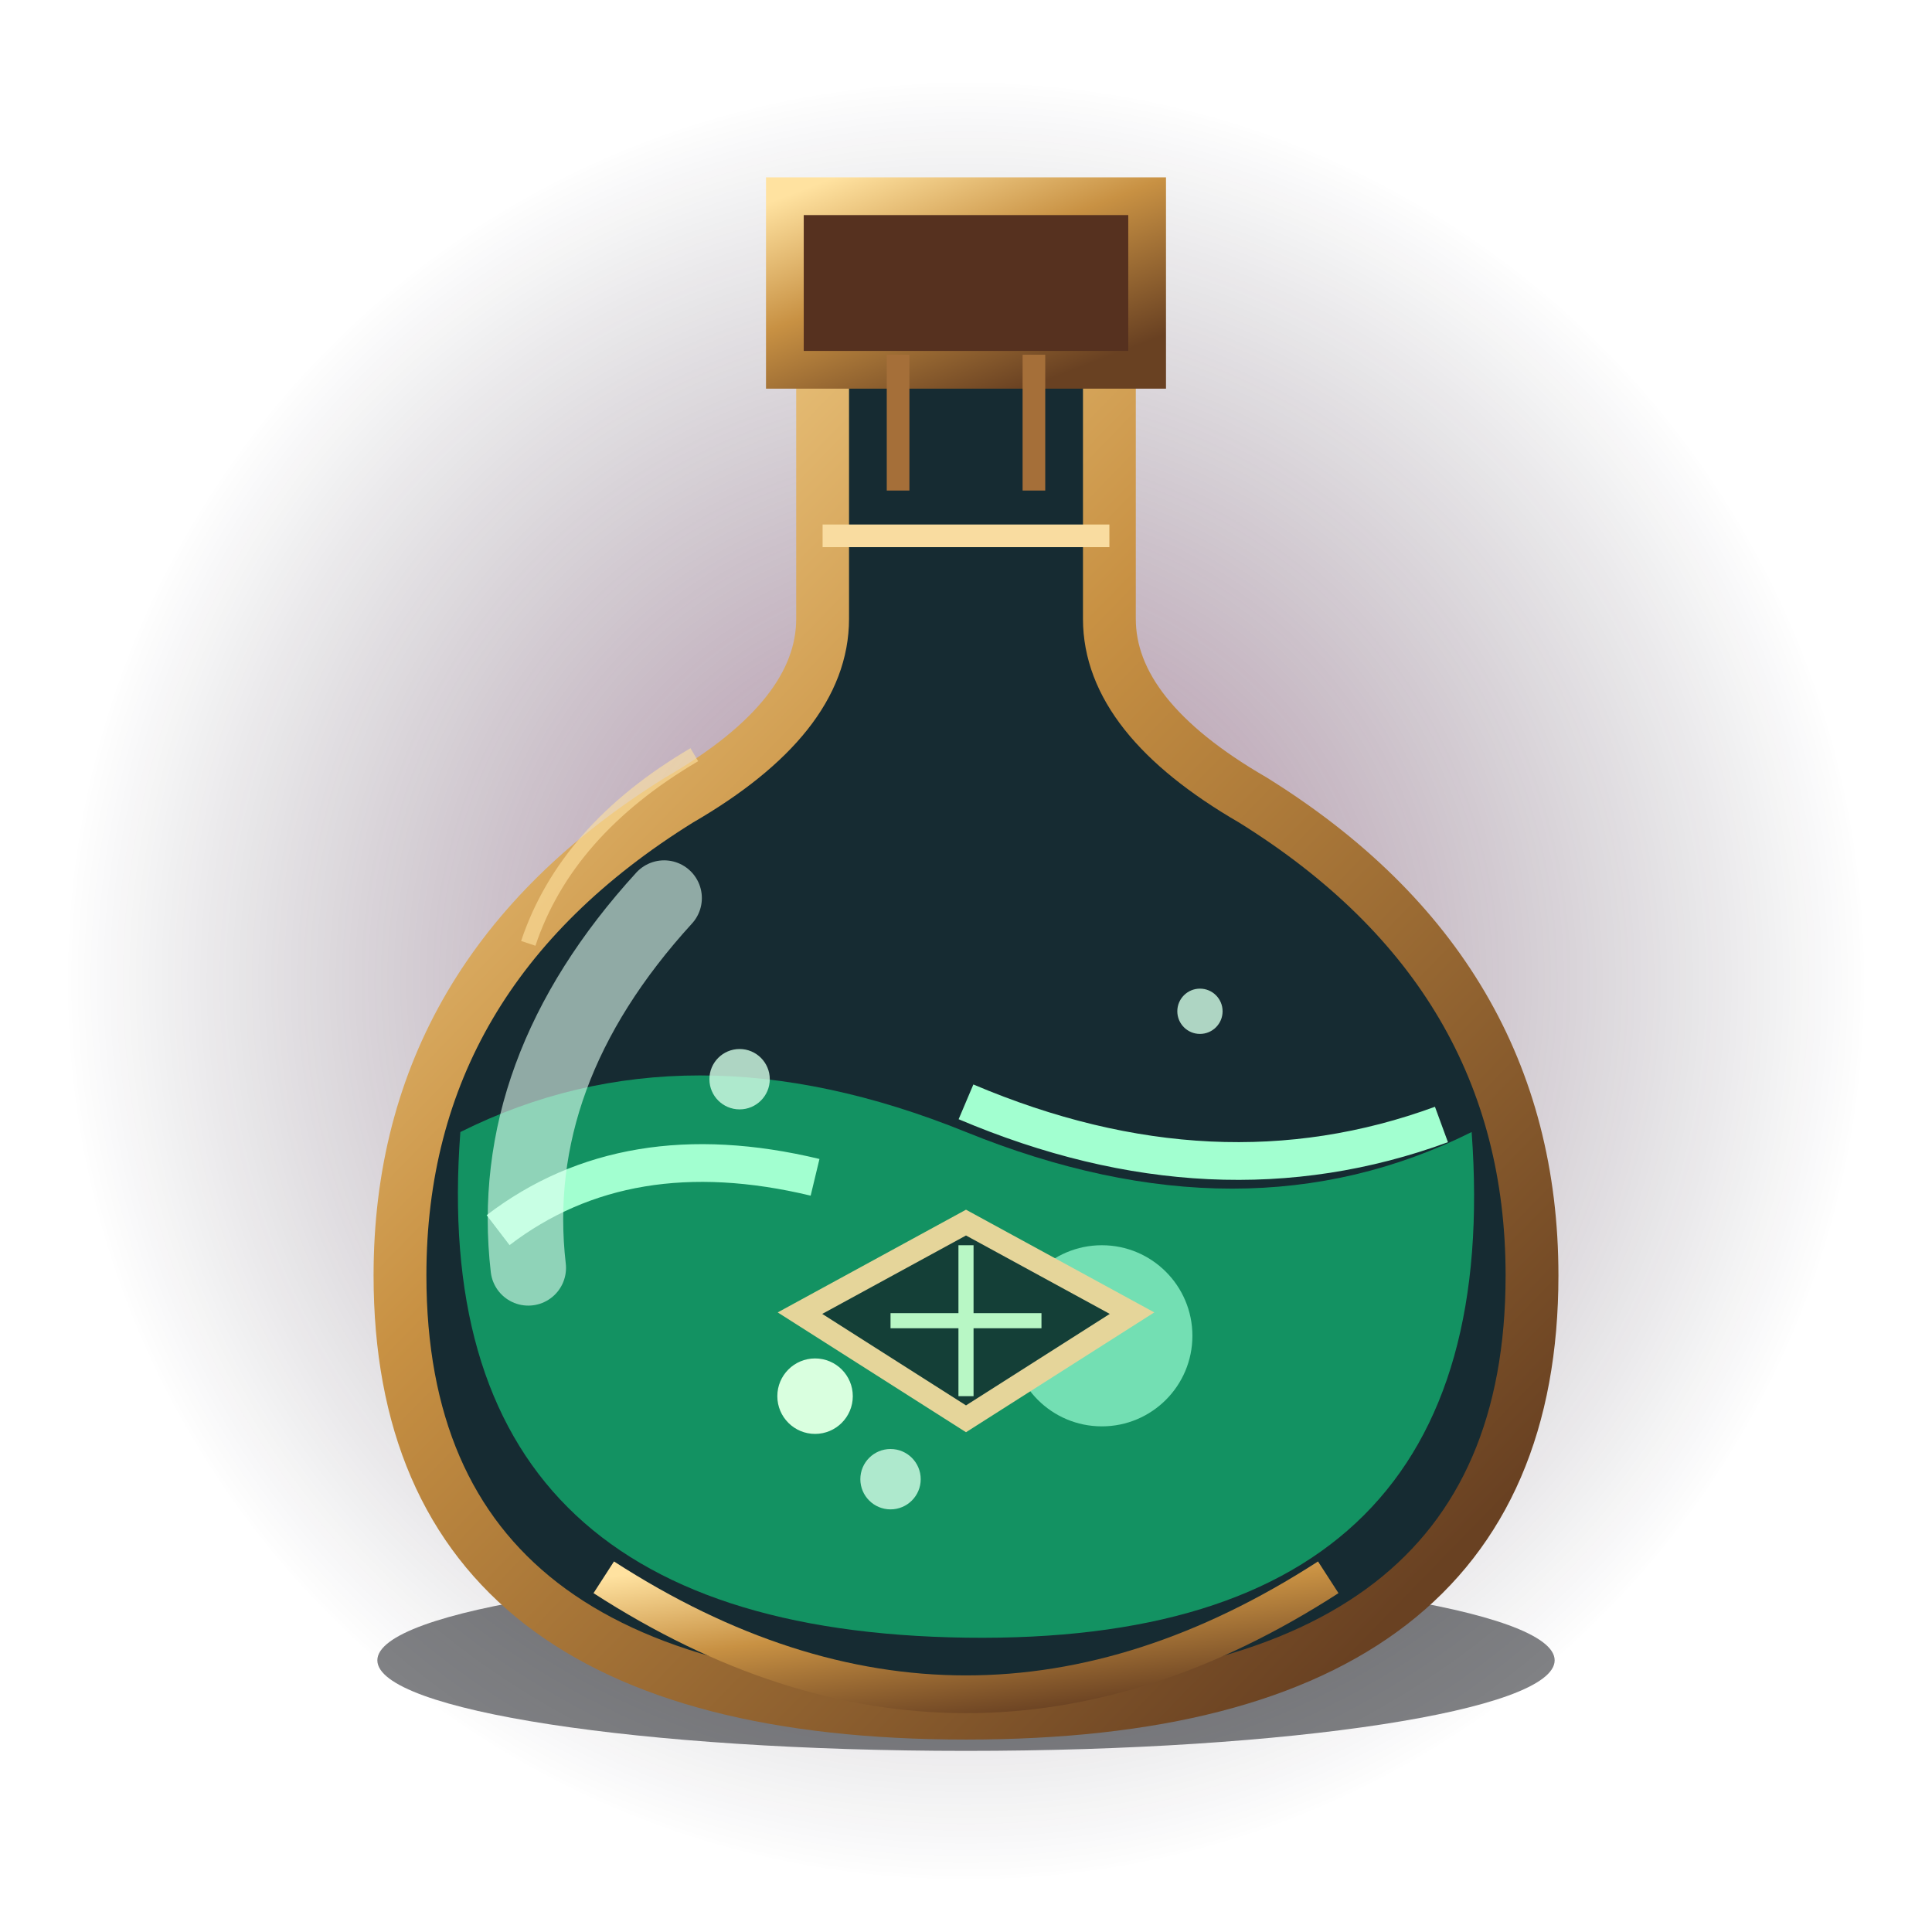
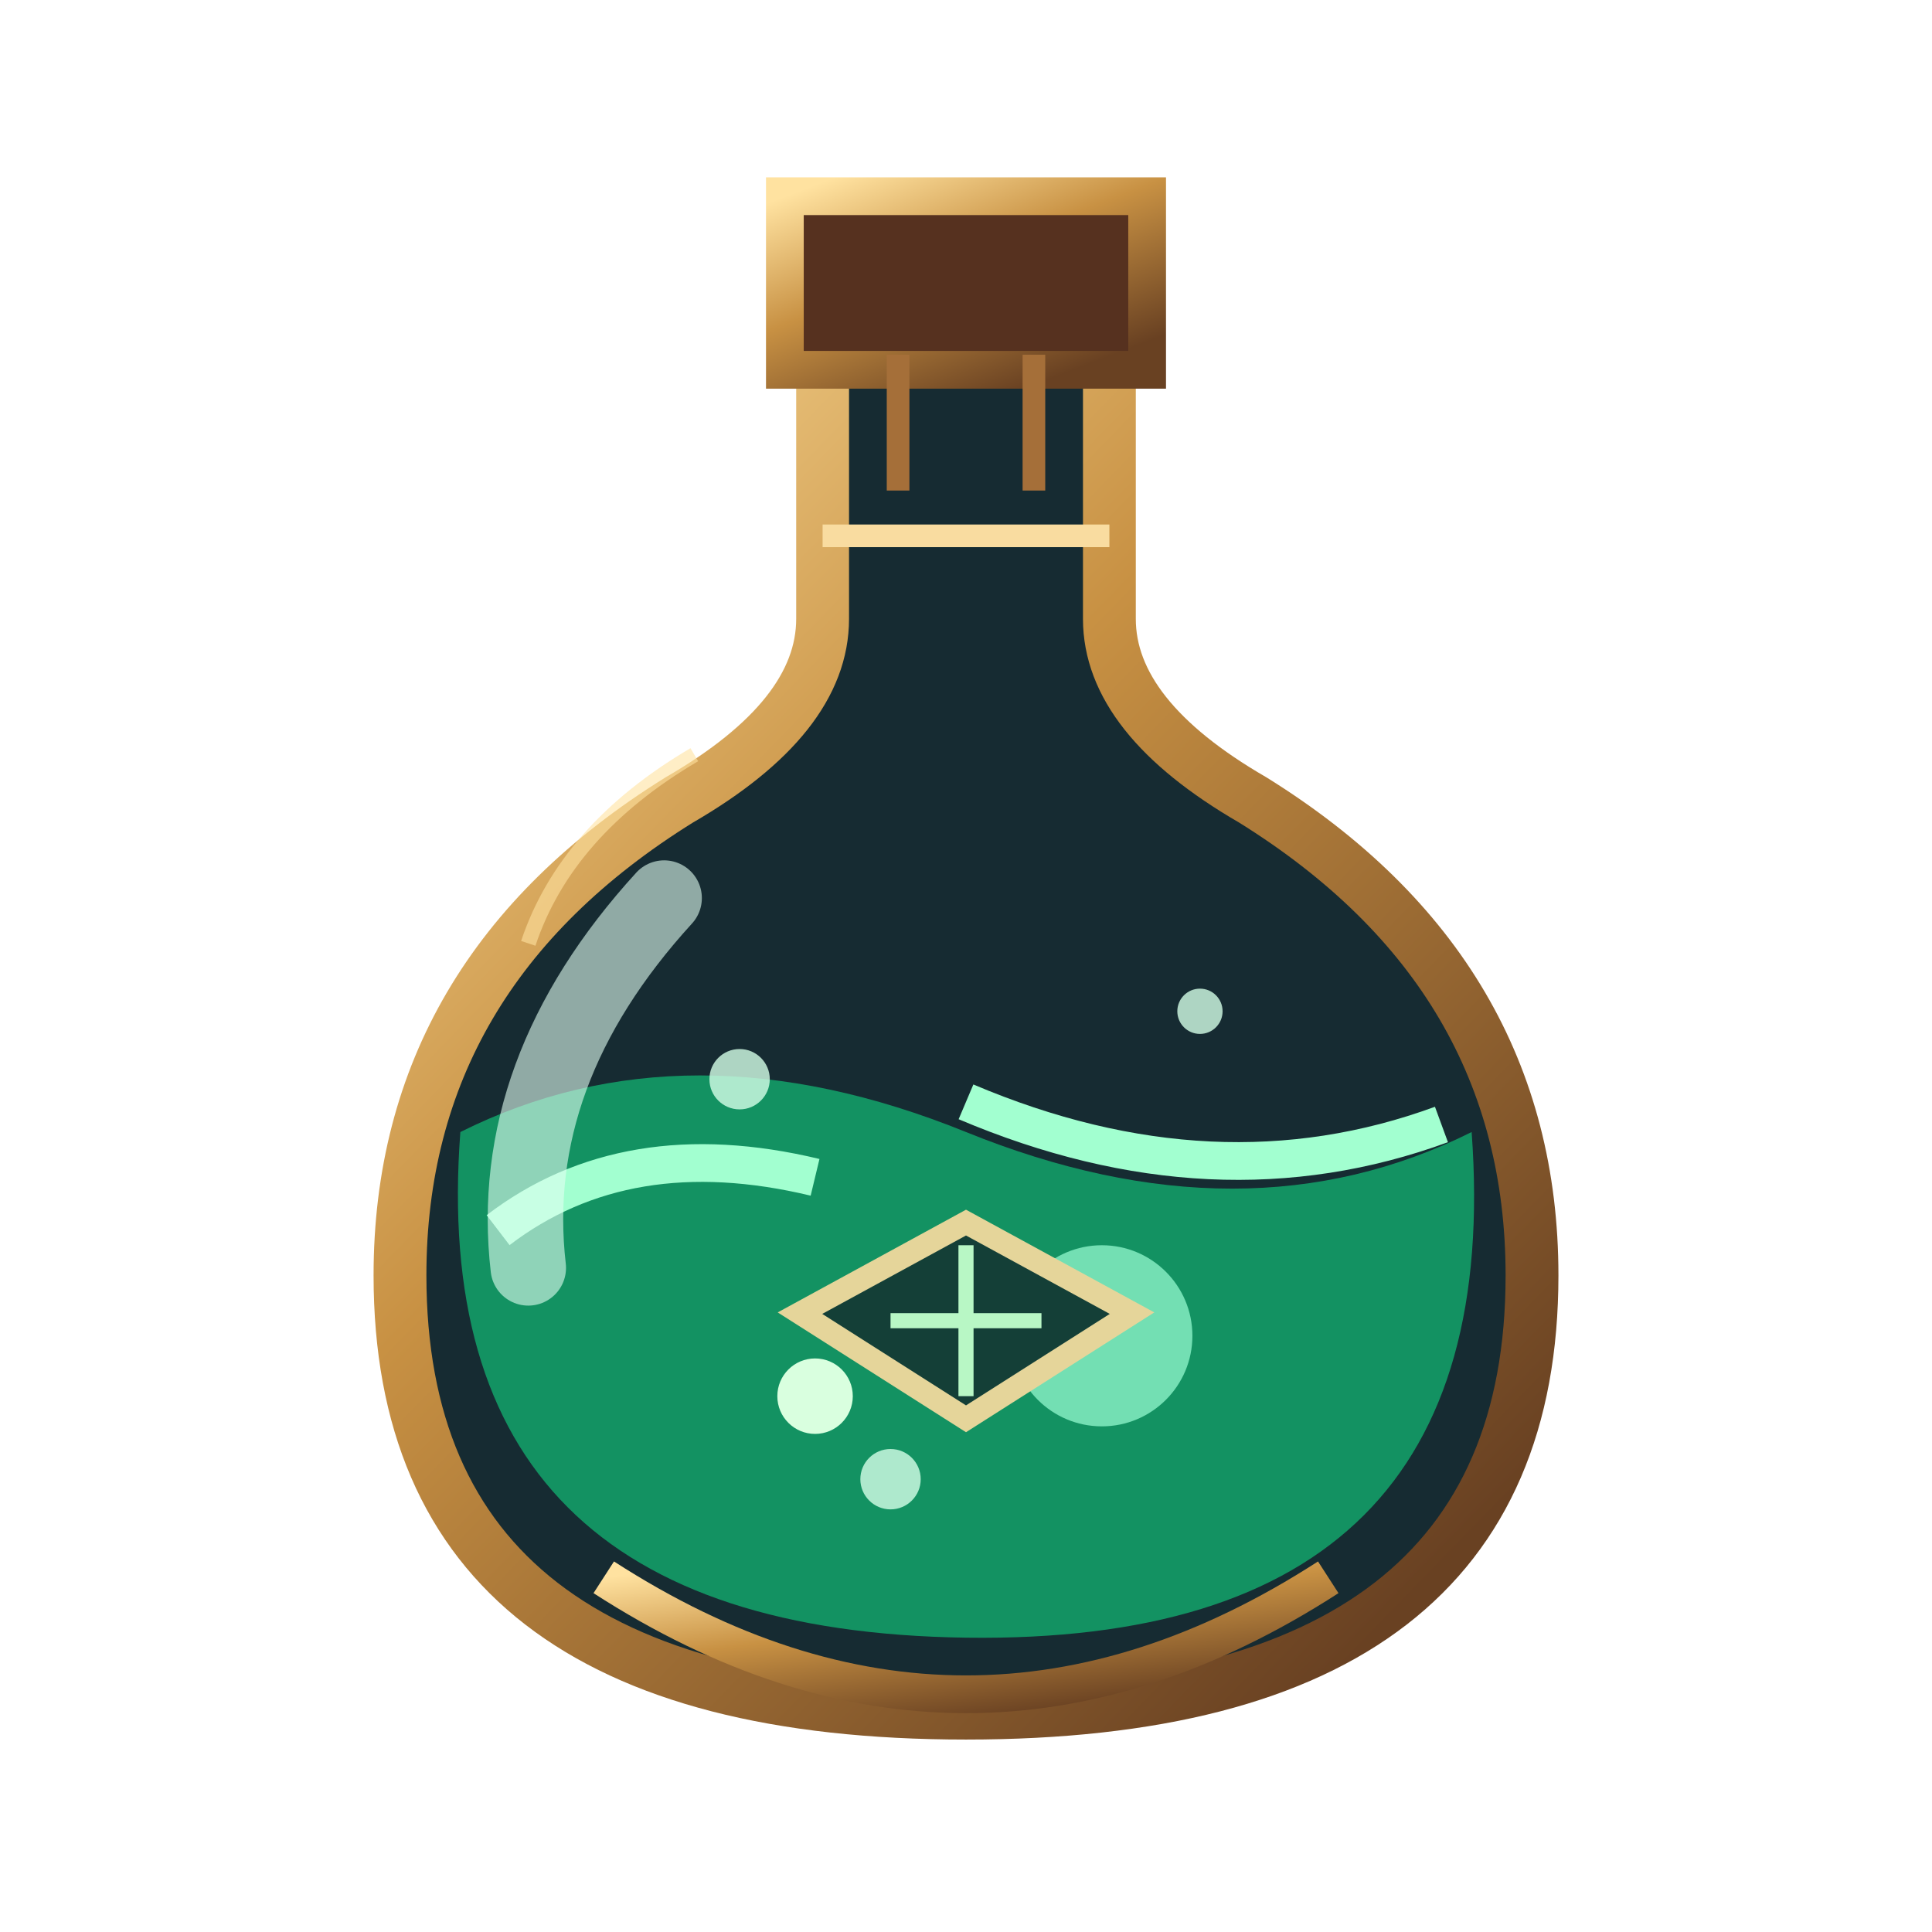
<svg xmlns="http://www.w3.org/2000/svg" width="256" height="256" viewBox="0 0 256 256">
  <defs>
    <radialGradient id="halo">
      <stop stop-color="#7A1E56" stop-opacity=".55" />
      <stop offset="1" stop-color="#080C1A" stop-opacity="0" />
    </radialGradient>
    <linearGradient id="gold" x2=".8" y2="1">
      <stop stop-color="#FFE2A0" />
      <stop offset=".45" stop-color="#C89143" />
      <stop offset="1" stop-color="#694122" />
    </linearGradient>
  </defs>
-   <circle cx="128" cy="130" r="119" fill="url(#halo)" />
-   <ellipse cx="128" cy="220" rx="78" ry="12" fill="#02030A" opacity=".5" />
  <path d="M109 34h38v48q0 13 19 24 37 23 37 63 0 58-75 58t-75-58q0-40 37-63 19-11 19-24Z" fill="#162B32" stroke="url(#gold)" stroke-width="7" />
  <path d="M61 150q-5 66 67 67t67-67q-30 15-67 0t-67 0" fill="#13A46B" opacity=".85" />
  <path d="M66 163q17-13 42-7m20-10q33 14 63 3" fill="none" stroke="#A2FFD0" stroke-width="5" />
  <path d="M104 26h48v23h-48Z" fill="#56311F" stroke="url(#gold)" stroke-width="5" />
  <path d="M88 119q-21 23-18 49" fill="none" stroke="#E1FFF1" stroke-width="10" opacity=".6" stroke-linecap="round" />
  <circle cx="146" cy="177" r="12" fill="#9BFFD6" opacity=".7" />
  <circle cx="108" cy="185" r="5" fill="#D9FFDF" />
  <path d="M80 209q48 31 96 0" fill="none" stroke="url(#gold)" stroke-width="5" />
  <g fill="#D5FFE7" opacity=".8">
    <circle cx="98" cy="143" r="4" />
    <circle cx="159" cy="134" r="3" />
    <circle cx="118" cy="196" r="4" />
  </g>
  <path d="M109 71h38" stroke="#F9DCA0" stroke-width="3" />
  <path d="M119 47v18m18-18v18" stroke="#A56F39" stroke-width="3" />
  <path d="M106 174l22-12 22 12-22 14Z" fill="#143F37" stroke="#E5D59A" stroke-width="3" />
  <path d="M128 165v20m-10-10h20" stroke="#B8F7C5" stroke-width="2" />
  <path d="M92 100q-17 10-22 25" stroke="#FFE2A0" stroke-width="2" fill="none" opacity=".6" />
</svg>
